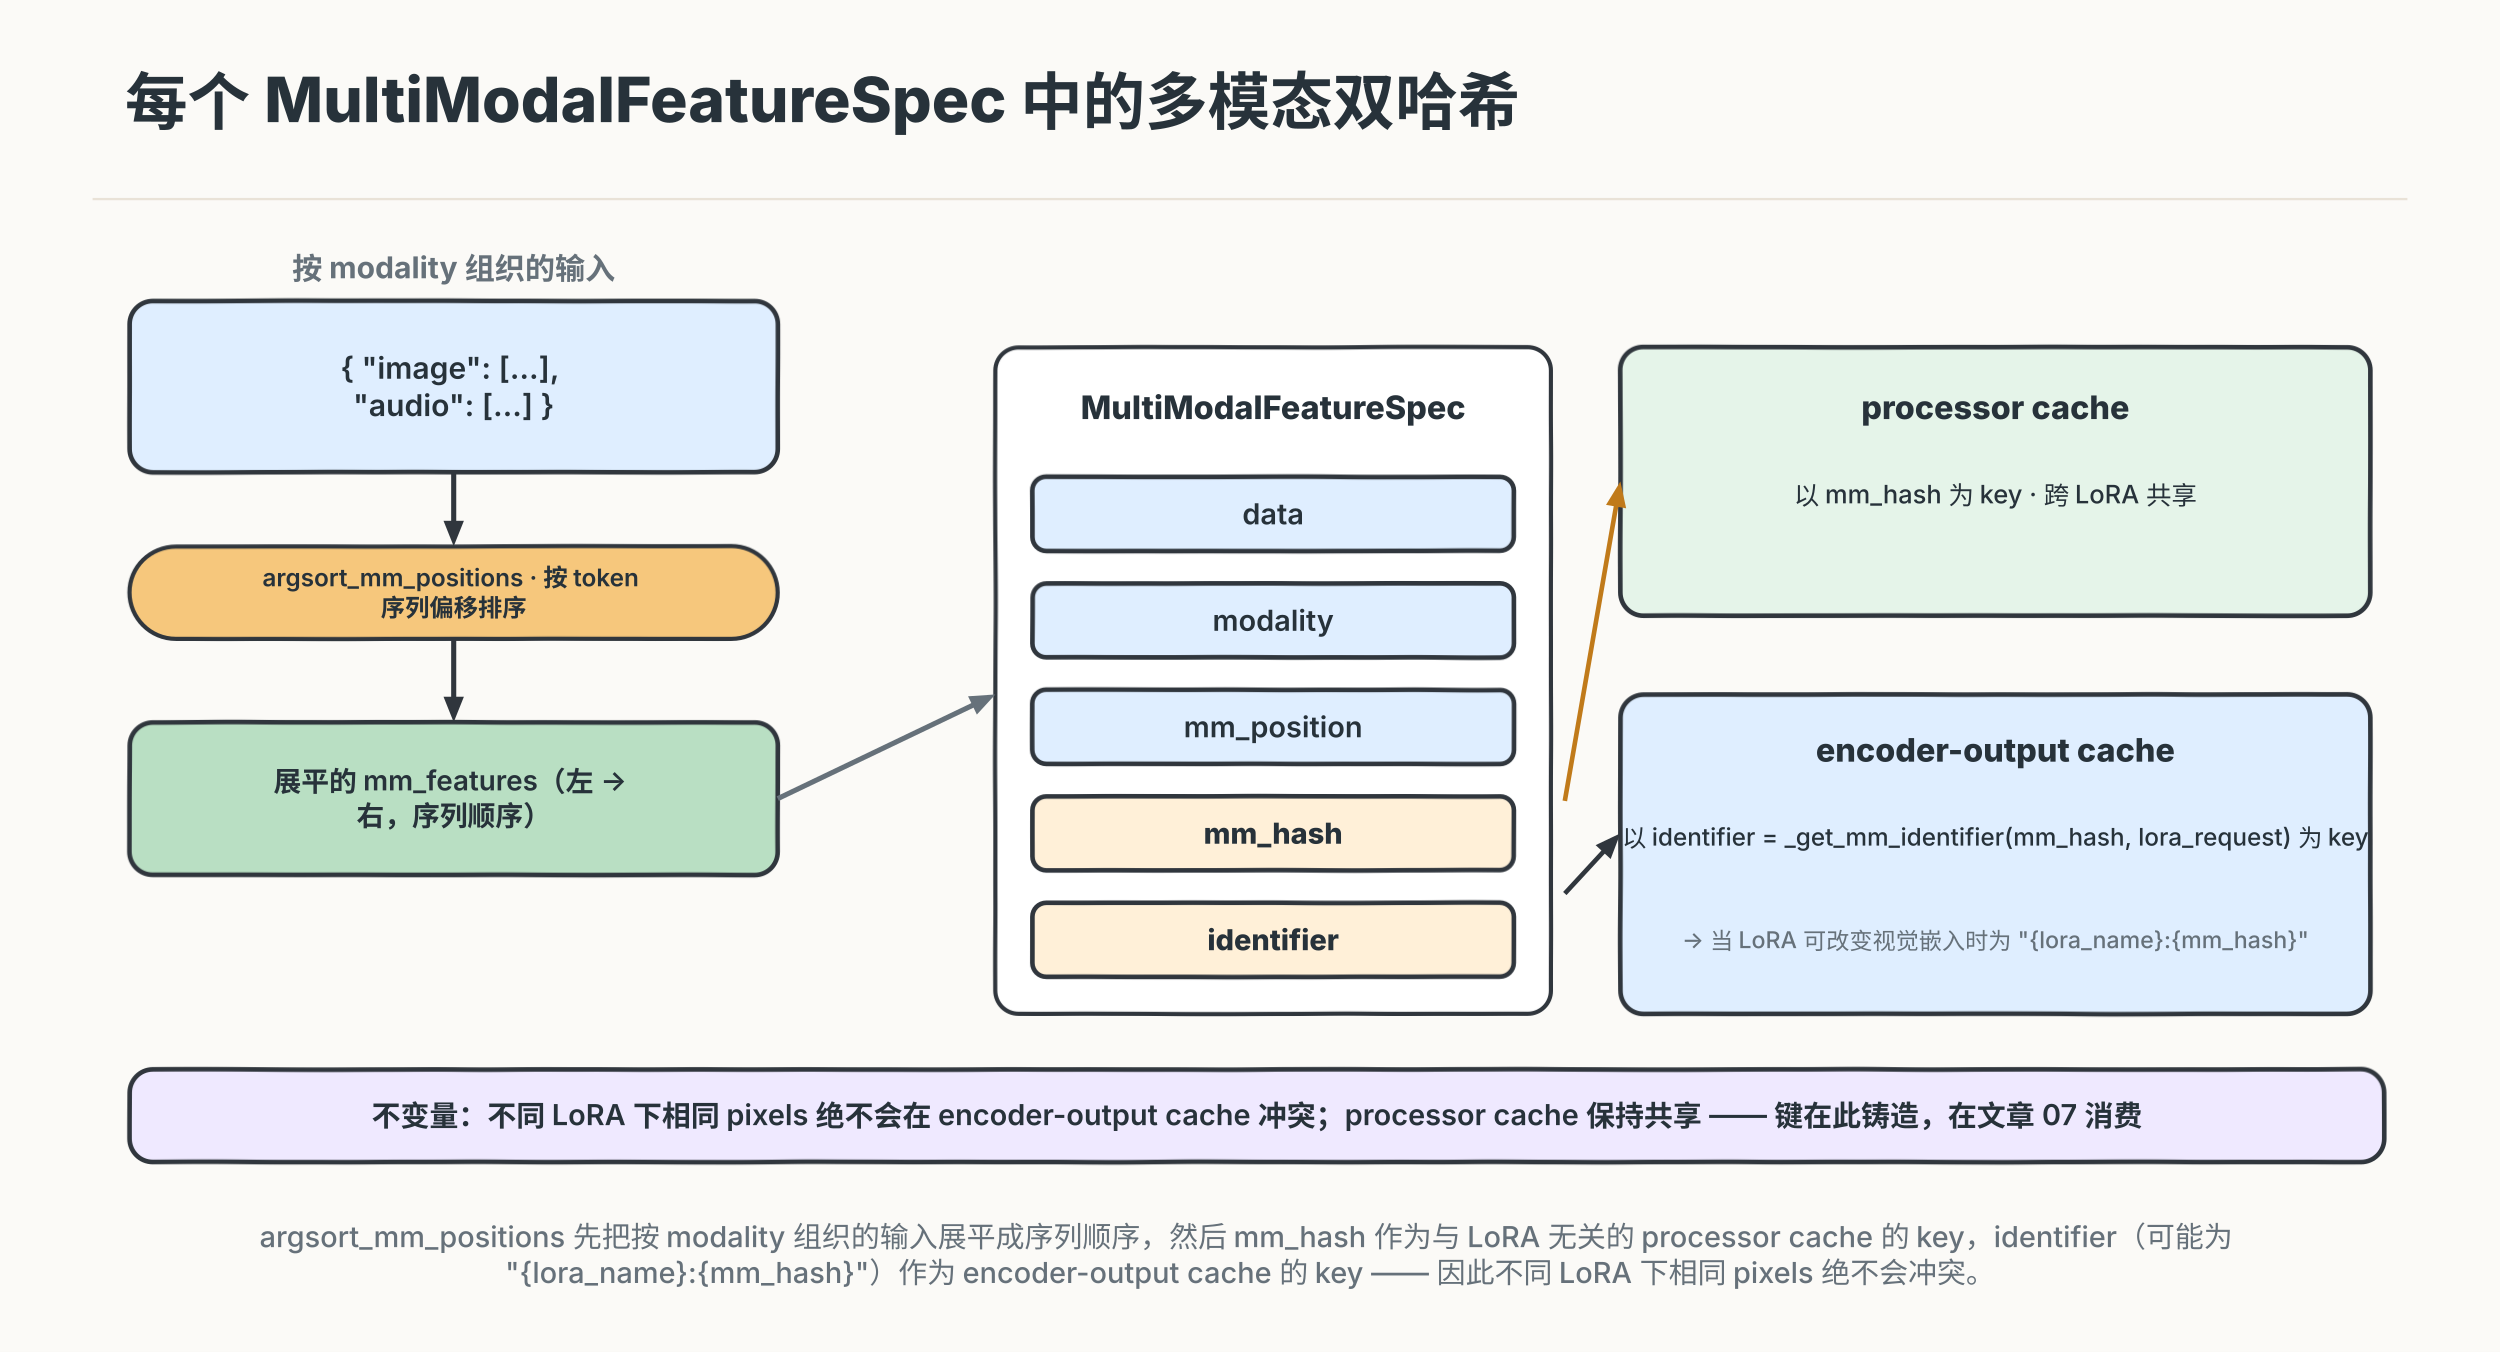
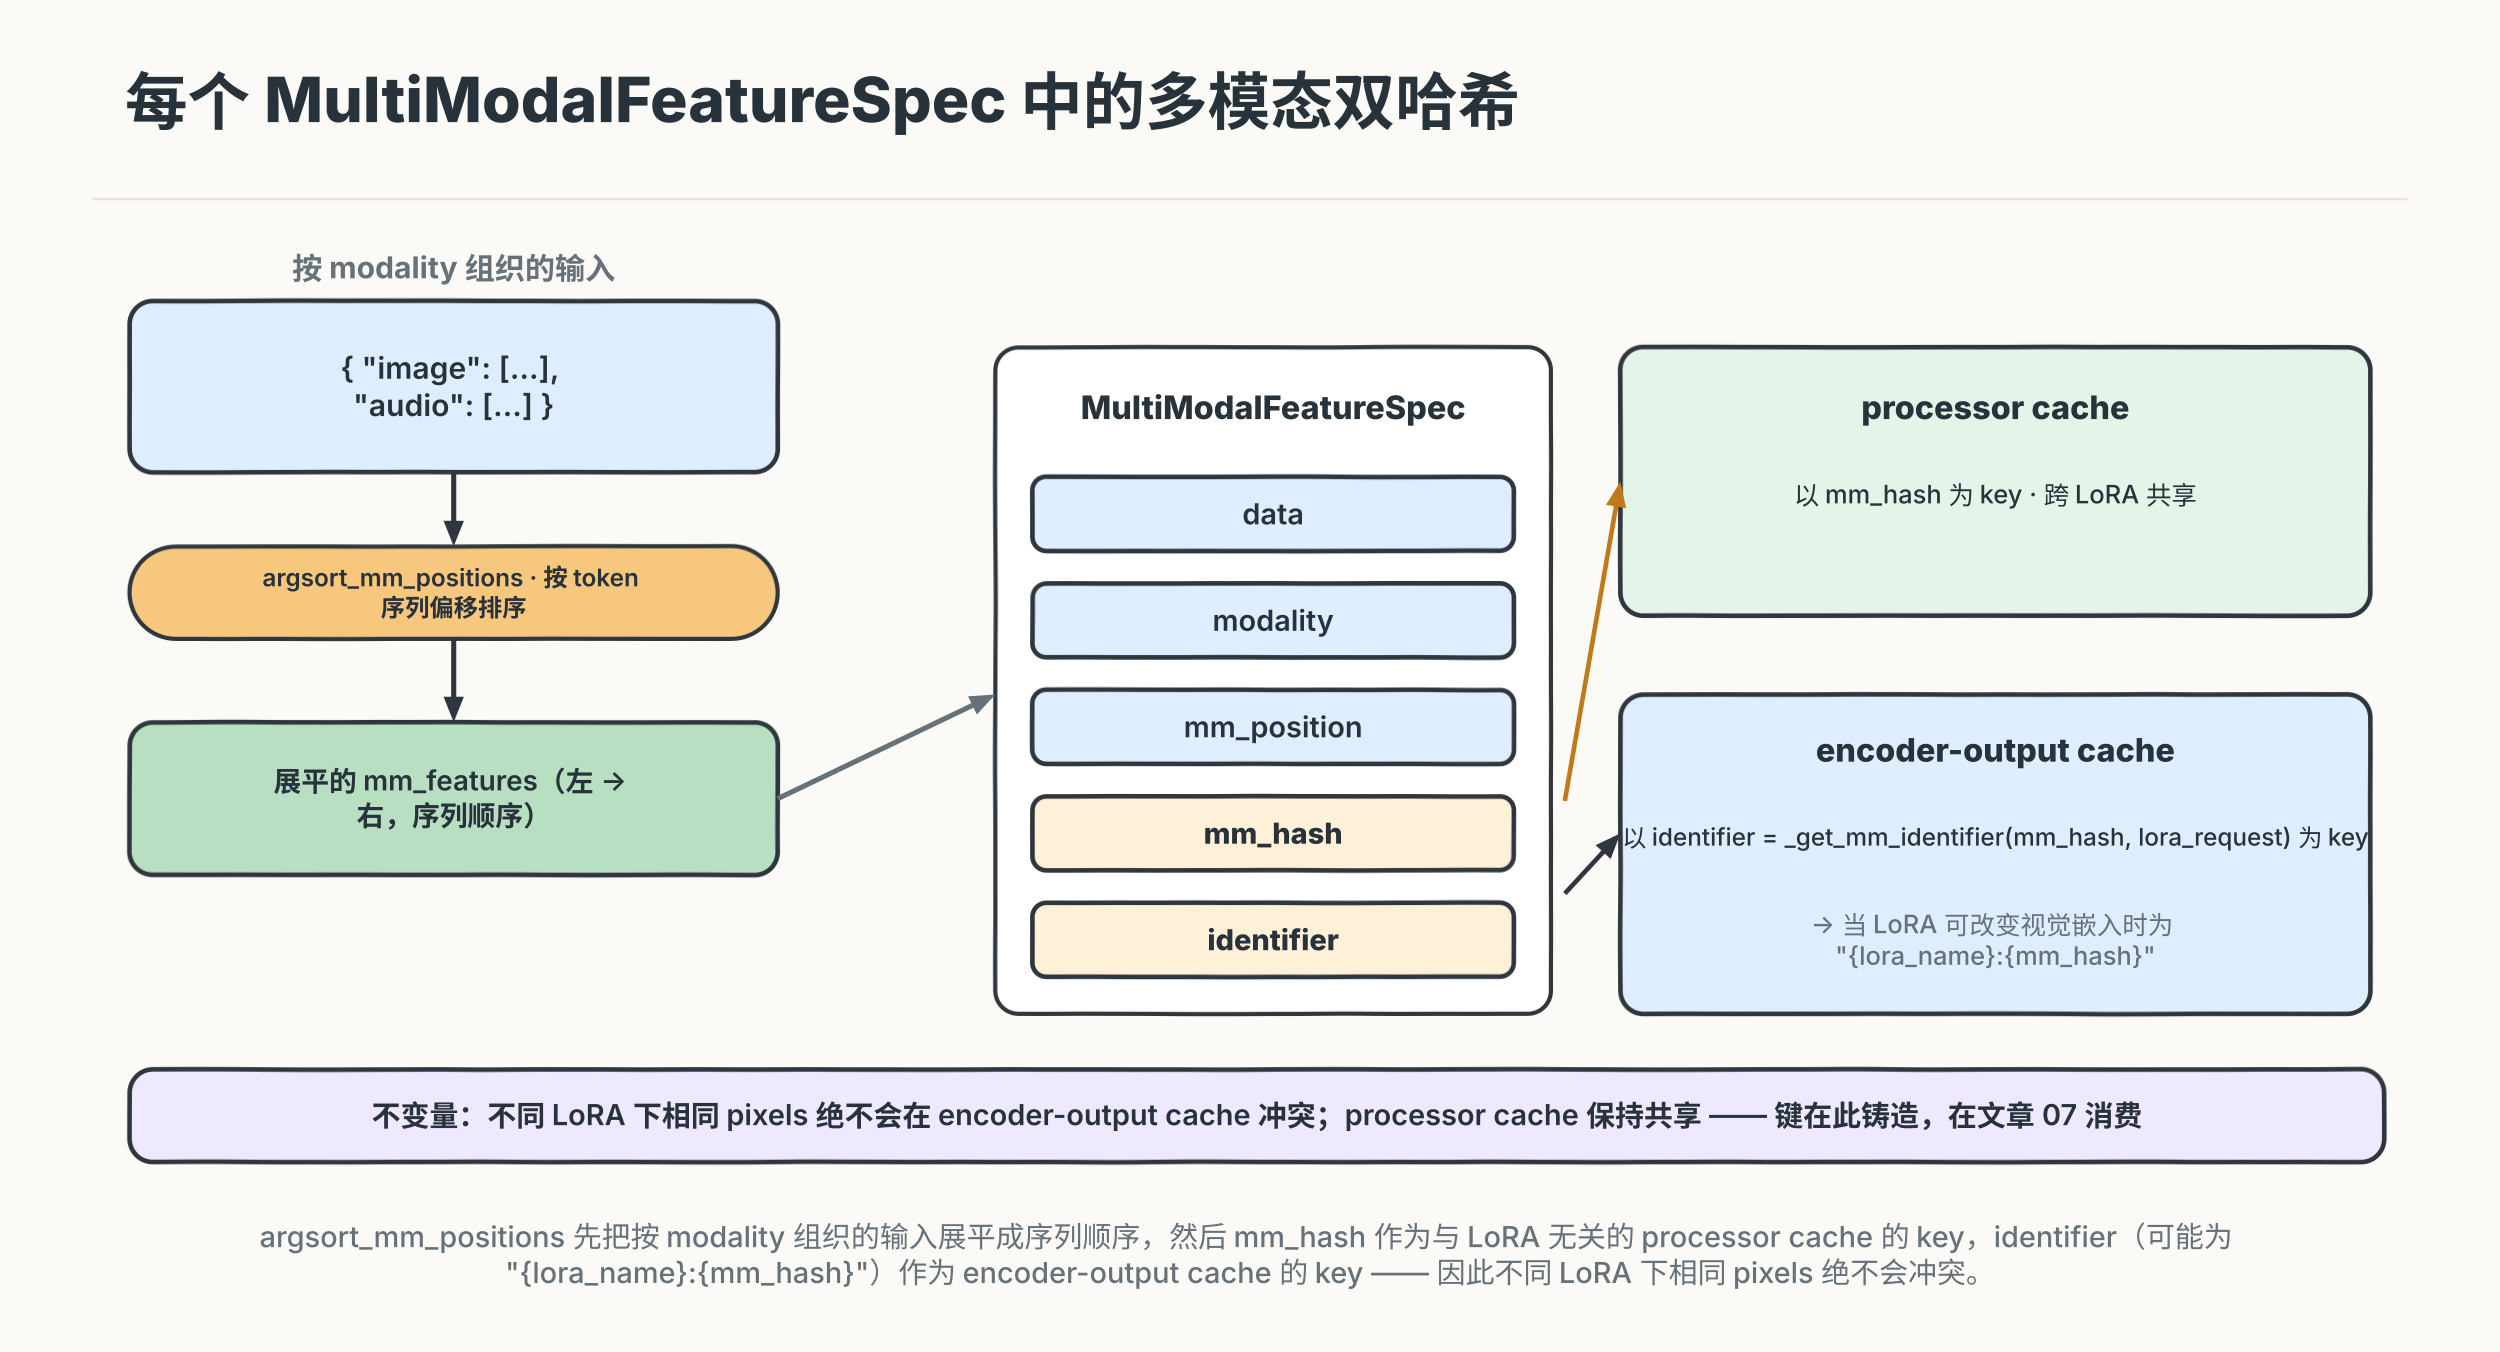
<svg xmlns="http://www.w3.org/2000/svg" width="1080" height="584" viewBox="0 0 1080 584" role="img" aria-label="每个 MultiModalFeatureSpec 中的多模态双哈希">
  <defs>
    <filter id="roughen">
      <feTurbulence type="fractalNoise" baseFrequency="0.018" numOctaves="2" seed="7" result="noise" />
      <feDisplacementMap in="SourceGraphic" in2="noise" scale="0.55" />
    </filter>
    <marker id="arrow" viewBox="0 0 12 12" refX="9.2" refY="6" markerUnits="userSpaceOnUse" markerWidth="12" markerHeight="12" orient="auto-start-reverse">
      <path d="M 1.5 2 L 11 6 L 1.5 10 z" fill="#30363d" />
    </marker>
    <style>
    text { font-family: Inter, -apple-system, BlinkMacSystemFont, "Segoe UI", "PingFang SC", "Noto Sans CJK SC", Arial, sans-serif; }
    .rough { filter: url(#roughen); }
  </style>
  </defs>
  <rect width="1080" height="584" fill="#fbfaf7" />
  <path d="M 40 86 H 1040" stroke="#e9e2d7" stroke-width="1" />
  <text x="54" y="53.72" text-anchor="start" font-size="27" font-weight="800" fill="#27323a">
    <tspan x="54" dy="0">每个 MultiModalFeatureSpec 中的多模态双哈希</tspan>
  </text>
  <text x="196" y="120.68" text-anchor="middle" font-size="13" font-weight="700" fill="#66717a">
    <tspan x="196" dy="0">按 modality 组织的输入</tspan>
  </text>
  <rect class="rough" x="56" y="130" width="280" height="74" rx="10" fill="#dfeeff" stroke="#30363d" stroke-width="2" />
  <text x="196" y="163.62" text-anchor="middle" font-size="13" font-weight="600" fill="#27323a">
    <tspan x="196" dy="0">{ "image": [...],</tspan>
    <tspan x="196" dy="16.12">"audio": [...] }</tspan>
  </text>
  <rect class="rough" x="56" y="236" width="280" height="40" rx="20" fill="#f6c77c" stroke="#30363d" stroke-width="1.8" />
  <text x="196" y="253.27" text-anchor="middle" font-size="10.5" font-weight="600" fill="#27323a">
    <tspan x="196" dy="0">argsort_mm_positions  ·  按 token</tspan>
    <tspan x="196" dy="13.02">序列偏移排序</tspan>
  </text>
  <rect class="rough" x="56" y="312" width="280" height="66" rx="10" fill="#b9dfc3" stroke="#30363d" stroke-width="2" />
  <text x="196" y="341.88" text-anchor="middle" font-size="12" font-weight="600" fill="#27323a">
    <tspan x="196" dy="0">展平的 mm_features（左 →</tspan>
    <tspan x="196" dy="14.88">右，序列顺序）</tspan>
  </text>
  <path d="M 196 204 L 196.0 229.0" fill="none" stroke="#30363d" stroke-width="2.2" />
  <path d="M 196 236 L 191.6 225.0 L 200.4 225.0 z" fill="#30363d" />
  <path d="M 196 276 L 196.0 305.0" fill="none" stroke="#30363d" stroke-width="2.2" />
  <path d="M 196 312 L 191.6 301.0 L 200.4 301.0 z" fill="#30363d" />
  <rect class="rough" x="430" y="150" width="240" height="288" rx="10" fill="#fff" stroke="#30363d" stroke-width="1.8" />
  <text x="550" y="181.04" text-anchor="middle" font-size="14" font-weight="800" fill="#27323a">
    <tspan x="550" dy="0">MultiModalFeatureSpec</tspan>
  </text>
  <rect class="rough" x="446" y="206" width="208" height="32" rx="6" fill="#dfeeff" stroke="#30363d" stroke-width="2" />
  <text x="550" y="226.5" text-anchor="middle" font-size="12.5" font-weight="600" fill="#27323a">
    <tspan x="550" dy="0">data</tspan>
  </text>
  <rect class="rough" x="446" y="252" width="208" height="32" rx="6" fill="#dfeeff" stroke="#30363d" stroke-width="2" />
  <text x="550" y="272.5" text-anchor="middle" font-size="12.5" font-weight="600" fill="#27323a">
    <tspan x="550" dy="0">modality</tspan>
  </text>
  <rect class="rough" x="446" y="298" width="208" height="32" rx="6" fill="#dfeeff" stroke="#30363d" stroke-width="2" />
  <text x="550" y="318.5" text-anchor="middle" font-size="12.5" font-weight="600" fill="#27323a">
    <tspan x="550" dy="0">mm_position</tspan>
  </text>
  <rect class="rough" x="446" y="344" width="208" height="32" rx="6" fill="#fff0d8" stroke="#30363d" stroke-width="2" />
  <text x="550" y="364.5" text-anchor="middle" font-size="12.5" font-weight="800" fill="#27323a">
    <tspan x="550" dy="0">mm_hash</tspan>
  </text>
  <rect class="rough" x="446" y="390" width="208" height="32" rx="6" fill="#fff0d8" stroke="#30363d" stroke-width="2" />
  <text x="550" y="410.5" text-anchor="middle" font-size="12.5" font-weight="800" fill="#27323a">
    <tspan x="550" dy="0">identifier</tspan>
  </text>
  <path d="M 336 345 L 423.7 303.0" fill="none" stroke="#66717a" stroke-width="2.2" />
  <path d="M 430 300 L 422.0 308.7 L 418.2 300.8 z" fill="#66717a" />
  <rect class="rough" x="700" y="150" width="324" height="116" rx="10" fill="#e5f4e9" stroke="#30363d" stroke-width="2" />
  <text x="862" y="181.04" text-anchor="middle" font-size="14" font-weight="800" fill="#27323a">
    <tspan x="862" dy="0">processor cache</tspan>
  </text>
  <text x="862" y="217.96" text-anchor="middle" font-size="11" font-weight="500" fill="#27323a">
    <tspan x="862" dy="0">以 mm_hash 为 key  ·  跨 LoRA 共享</tspan>
  </text>
  <rect class="rough" x="700" y="300" width="324" height="138" rx="10" fill="#dfeeff" stroke="#30363d" stroke-width="2" />
  <text x="862" y="329.04" text-anchor="middle" font-size="14" font-weight="800" fill="#27323a">
    <tspan x="862" dy="0">encoder-output cache</tspan>
  </text>
  <text x="862" y="365.78" text-anchor="middle" font-size="10.5" font-weight="500" fill="#27323a">
    <tspan x="862" dy="0">以 identifier = _get_mm_identifier(mm_hash, lora_request) 为 key</tspan>
  </text>
-   <text x="862" y="409.6" text-anchor="middle" font-size="10" font-weight="500" fill="#66717a">
-     <tspan x="862" dy="0">→ 当 LoRA 可改变视觉嵌入时为 "{lora_name}:{mm_hash}"</tspan>
+   <text x="862" y="403.14" text-anchor="middle" font-size="11" font-weight="500" fill="#66717a">
+     <tspan x="862" dy="0">→ 当 LoRA 可改变视觉嵌入时为</tspan>
+     <tspan x="862" dy="13.64">"{lora_name}:{mm_hash}"</tspan>
  </text>
  <path d="M 676 346 L 698.8 214.9" fill="none" stroke="#c07a1a" stroke-width="2" />
  <path d="M 700 208 L 702.5 219.6 L 693.8 218.1 z" fill="#c07a1a" />
  <path d="M 676 386 L 695.3 365.1" fill="none" stroke="#30363d" stroke-width="2" />
  <path d="M 700 360 L 695.8 371.1 L 689.3 365.1 z" fill="#30363d" />
  <rect class="rough" x="56" y="462" width="974" height="40" rx="10" fill="#efe9ff" stroke="#30363d" stroke-width="2" />
  <text x="543" y="486.5" text-anchor="middle" font-size="12.5" font-weight="600" fill="#27323a">
    <tspan x="543" dy="0">不变量：不同 LoRA 下相同 pixels 绝不会在 encoder-output cache 冲突；processor cache 保持共享 —— 键在此铸造，在文章 07 消费</tspan>
  </text>
  <text x="540" y="538.75" text-anchor="middle" font-size="12.5" font-weight="500" fill="#66717a">
    <tspan x="540" dy="0">argsort_mm_positions 先把按 modality 组织的输入展平成序列顺序，然后 mm_hash 作为与 LoRA 无关的 processor cache 的 key，identifier（可能为</tspan>
    <tspan x="540" dy="15.5">"{lora_name}:{mm_hash}"）作为 encoder-output cache 的 key —— 因此不同 LoRA 下相同 pixels 绝不会冲突。</tspan>
  </text>
</svg>
